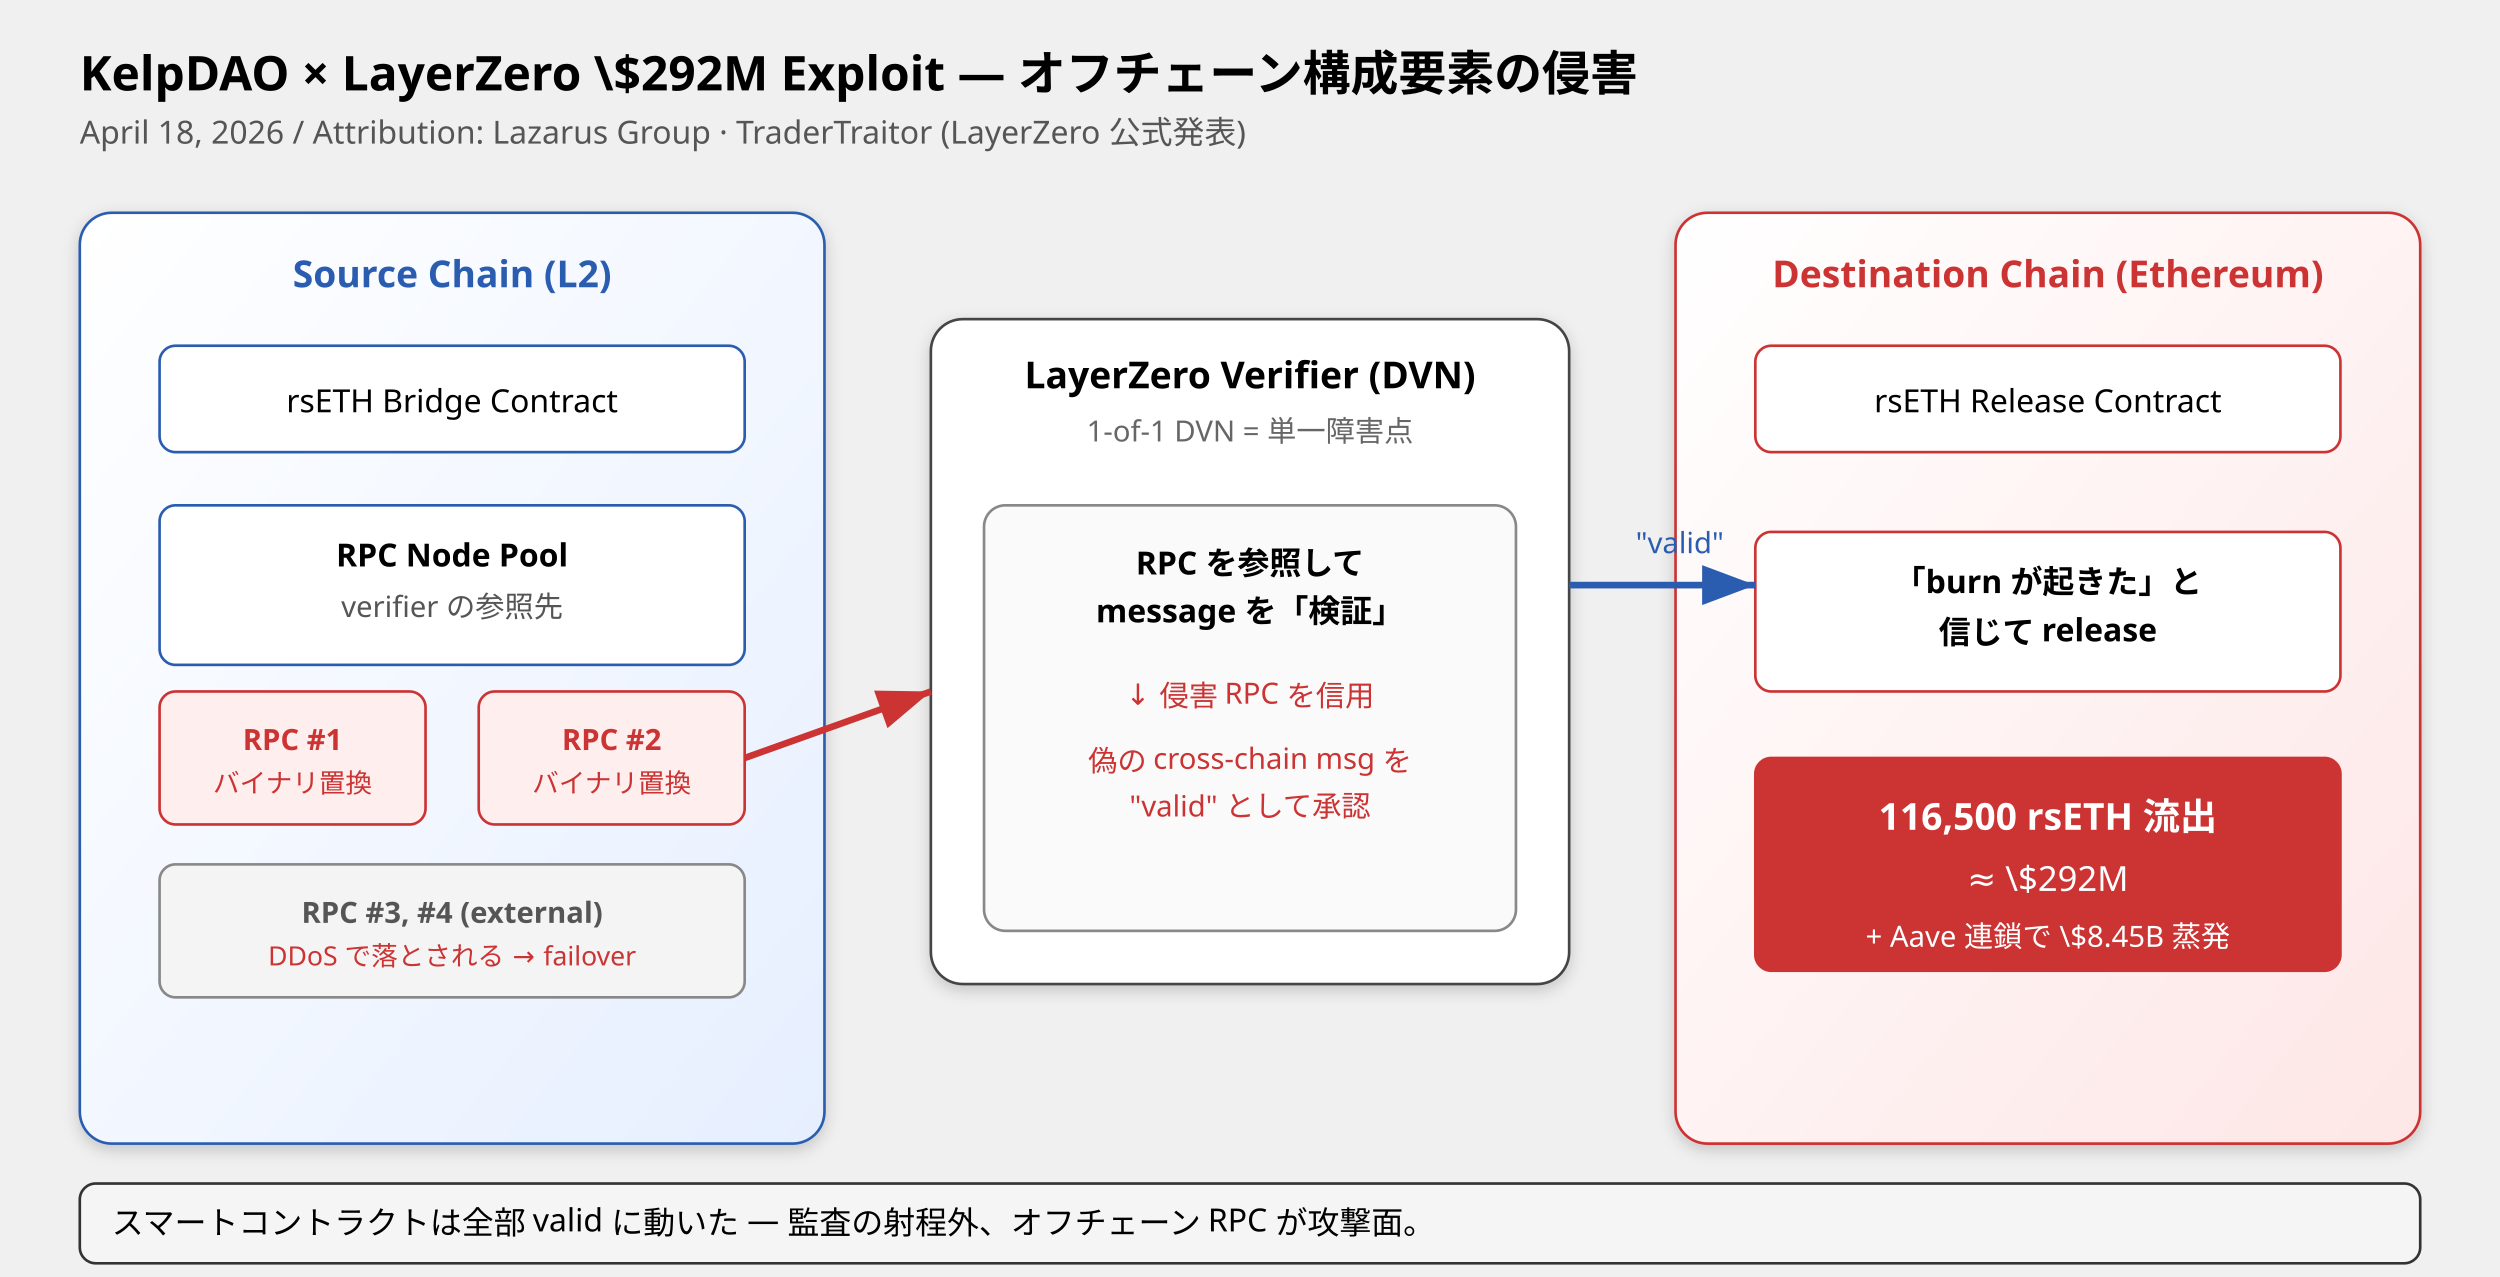
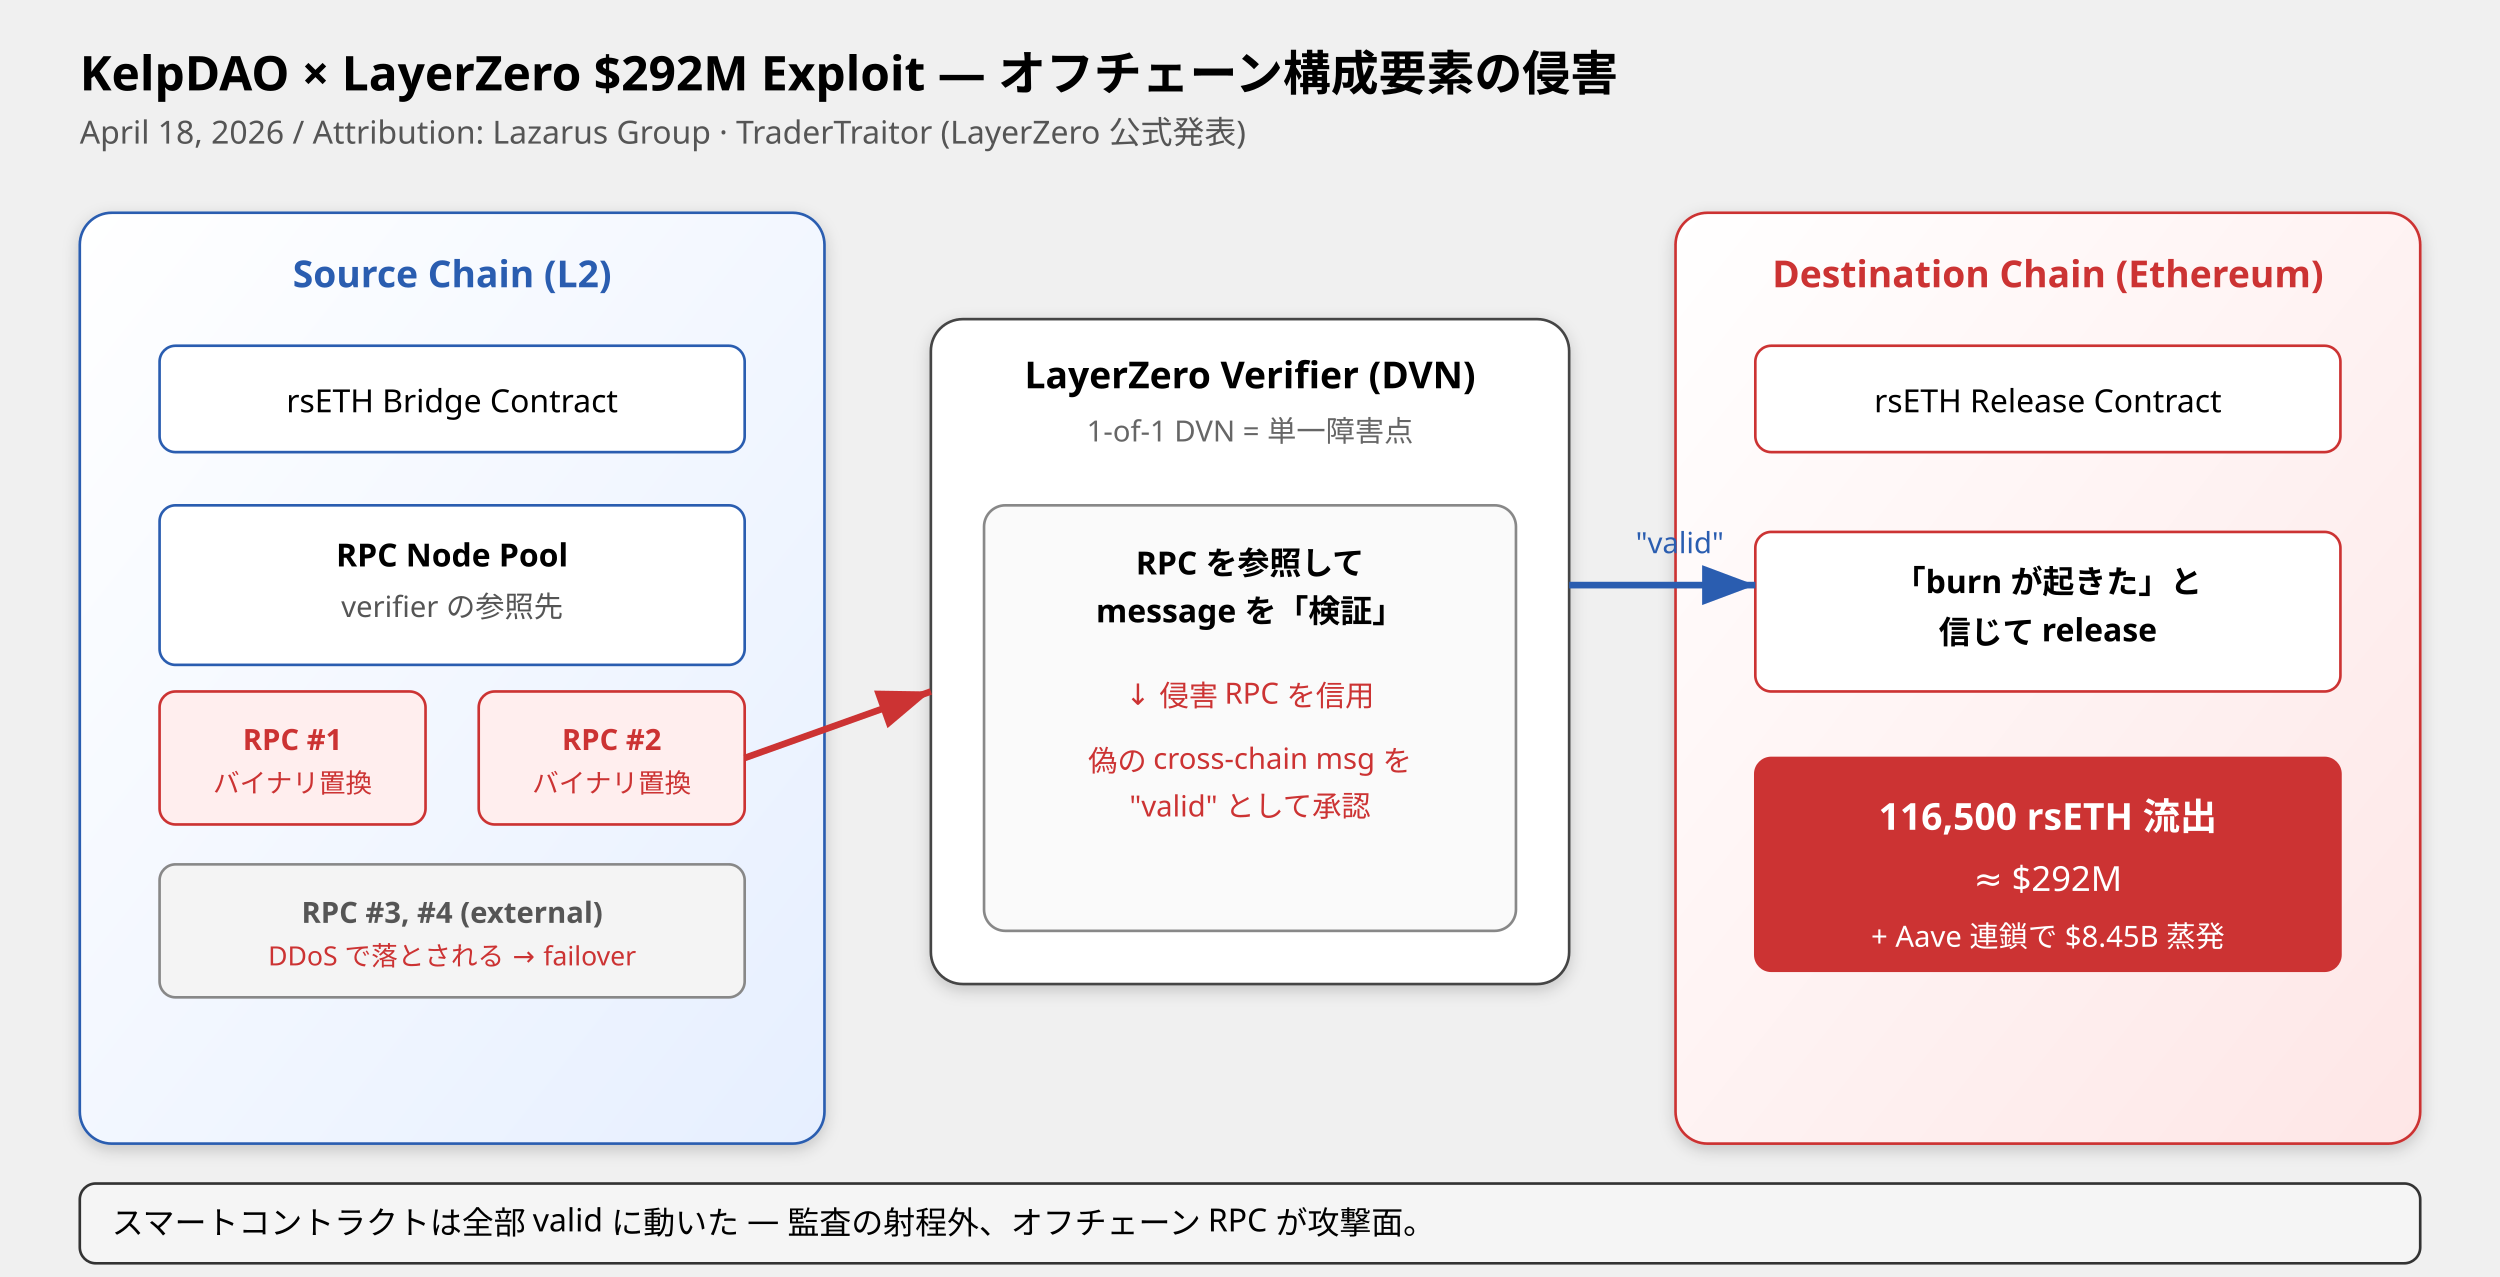
<svg xmlns="http://www.w3.org/2000/svg" viewBox="0 0 940 480" font-family="Noto Sans JP, sans-serif">
  <defs>
    <linearGradient id="src" x1="0" x2="1" y1="0" y2="1">
      <stop offset="0" stop-color="#fff" />
      <stop offset="1" stop-color="#e6efff" />
    </linearGradient>
    <linearGradient id="dst" x1="0" x2="1" y1="0" y2="1">
      <stop offset="0" stop-color="#fff" />
      <stop offset="1" stop-color="#fee6e6" />
    </linearGradient>
    <filter id="ksh">
      <feDropShadow dx="0" dy="2" stdDeviation="3" flood-opacity="0.18" />
    </filter>
    <marker id="kah" markerWidth="9" markerHeight="9" refX="8" refY="3" orient="auto">
      <path d="M0,0 L0,6 L8,3 z" fill="#cc3333" />
    </marker>
    <marker id="kah2" markerWidth="9" markerHeight="9" refX="8" refY="3" orient="auto">
      <path d="M0,0 L0,6 L8,3 z" fill="#2a5db0" />
    </marker>
  </defs>
-   <text x="30" y="34" font-size="18" font-weight="700">KelpDAO × LayerZero \$292M Exploit — オフチェーン構成要素の侵害</text>
+   <text x="30" y="34" font-size="18" font-weight="700">KelpDAO × LayerZero $292M Exploit — オフチェーン構成要素の侵害</text>
  <text x="30" y="54" font-size="12" fill="#555">April 18, 2026 / Attribution: Lazarus Group · TraderTraitor (LayerZero 公式発表)</text>
  <rect x="30" y="80" width="280" height="350" rx="12" fill="url(#src)" stroke="#2a5db0" filter="url(#ksh)" />
  <text x="170" y="108" text-anchor="middle" font-size="14" font-weight="700" fill="#2a5db0">Source Chain (L2)</text>
  <rect x="60" y="130" width="220" height="40" rx="6" fill="#fff" stroke="#2a5db0" />
  <text x="170" y="155" text-anchor="middle" font-size="12">rsETH Bridge Contract</text>
  <rect x="60" y="190" width="220" height="60" rx="6" fill="#fff" stroke="#2a5db0" />
  <text x="170" y="213" text-anchor="middle" font-size="12" font-weight="600">RPC Node Pool</text>
  <text x="170" y="232" text-anchor="middle" font-size="11" fill="#555">verifier の参照先</text>
  <rect x="60" y="260" width="100" height="50" rx="6" fill="#fee" stroke="#cc3333" />
  <text x="110" y="282" text-anchor="middle" font-size="11" font-weight="700" fill="#cc3333">RPC #1</text>
  <text x="110" y="298" text-anchor="middle" font-size="10" fill="#cc3333">バイナリ置換</text>
  <rect x="180" y="260" width="100" height="50" rx="6" fill="#fee" stroke="#cc3333" />
  <text x="230" y="282" text-anchor="middle" font-size="11" font-weight="700" fill="#cc3333">RPC #2</text>
  <text x="230" y="298" text-anchor="middle" font-size="10" fill="#cc3333">バイナリ置換</text>
  <rect x="60" y="325" width="220" height="50" rx="6" fill="#f4f4f4" stroke="#888" />
  <text x="170" y="347" text-anchor="middle" font-size="11" font-weight="600" fill="#555">RPC #3, #4 (external)</text>
  <text x="170" y="363" text-anchor="middle" font-size="10" fill="#cc3333">DDoS で落とされる → failover</text>
  <rect x="350" y="120" width="240" height="250" rx="12" fill="#ffffff" stroke="#444" filter="url(#ksh)" />
  <text x="470" y="146" text-anchor="middle" font-size="14" font-weight="700">LayerZero Verifier (DVN)</text>
  <text x="470" y="166" text-anchor="middle" font-size="11" fill="#666">1-of-1 DVN = 単一障害点</text>
  <rect x="370" y="190" width="200" height="160" rx="8" fill="#fafafa" stroke="#888" />
  <text x="470" y="216" text-anchor="middle" font-size="12" font-weight="700">RPC を参照して</text>
  <text x="470" y="234" text-anchor="middle" font-size="12" font-weight="700">message を「検証」</text>
  <text x="470" y="265" text-anchor="middle" font-size="11" fill="#cc3333">↓ 侵害 RPC を信用</text>
  <text x="470" y="290" text-anchor="middle" font-size="11" fill="#cc3333">偽の cross-chain msg を</text>
  <text x="470" y="307" text-anchor="middle" font-size="11" fill="#cc3333">"valid" として承認</text>
  <rect x="630" y="80" width="280" height="350" rx="12" fill="url(#dst)" stroke="#cc3333" filter="url(#ksh)" />
  <text x="770" y="108" text-anchor="middle" font-size="14" font-weight="700" fill="#cc3333">Destination Chain (Ethereum)</text>
  <rect x="660" y="130" width="220" height="40" rx="6" fill="#fff" stroke="#cc3333" />
  <text x="770" y="155" text-anchor="middle" font-size="12">rsETH Release Contract</text>
  <rect x="660" y="200" width="220" height="60" rx="6" fill="#fff" stroke="#cc3333" />
  <text x="770" y="223" text-anchor="middle" font-size="12" font-weight="600">「burn が起きた」と</text>
  <text x="770" y="242" text-anchor="middle" font-size="12" font-weight="600">信じて release</text>
  <rect x="660" y="285" width="220" height="80" rx="6" fill="#cc3333" stroke="#cc3333" />
  <text x="770" y="312" text-anchor="middle" font-size="14" font-weight="700" fill="#fff">116,500 rsETH 流出</text>
-   <text x="770" y="335" text-anchor="middle" font-size="13" fill="#fff">≈ \$292M</text>
-   <text x="770" y="356" text-anchor="middle" font-size="11" fill="#fff">+ Aave 連鎖で \$8.45B 蒸発</text>
+   <text x="770" y="335" text-anchor="middle" font-size="13" fill="#fff">≈ $292M</text>
+   <text x="770" y="356" text-anchor="middle" font-size="11" fill="#fff">+ Aave 連鎖で $8.45B 蒸発</text>
  <line x1="280" y1="285" x2="350" y2="260" stroke="#cc3333" stroke-width="2.5" marker-end="url(#kah)" />
  <line x1="590" y1="220" x2="660" y2="220" stroke="#2a5db0" stroke-width="2.5" marker-end="url(#kah2)" />
  <text x="615" y="208" font-size="11" fill="#2a5db0">"valid"</text>
  <rect x="30" y="445" width="880" height="30" rx="6" fill="#f5f5f5" stroke="#333" />
  <text x="42" y="464" font-size="12">スマートコントラクトは全部 valid に動いた — 監査の射程外、オフチェーン RPC が攻撃面。</text>
</svg>
